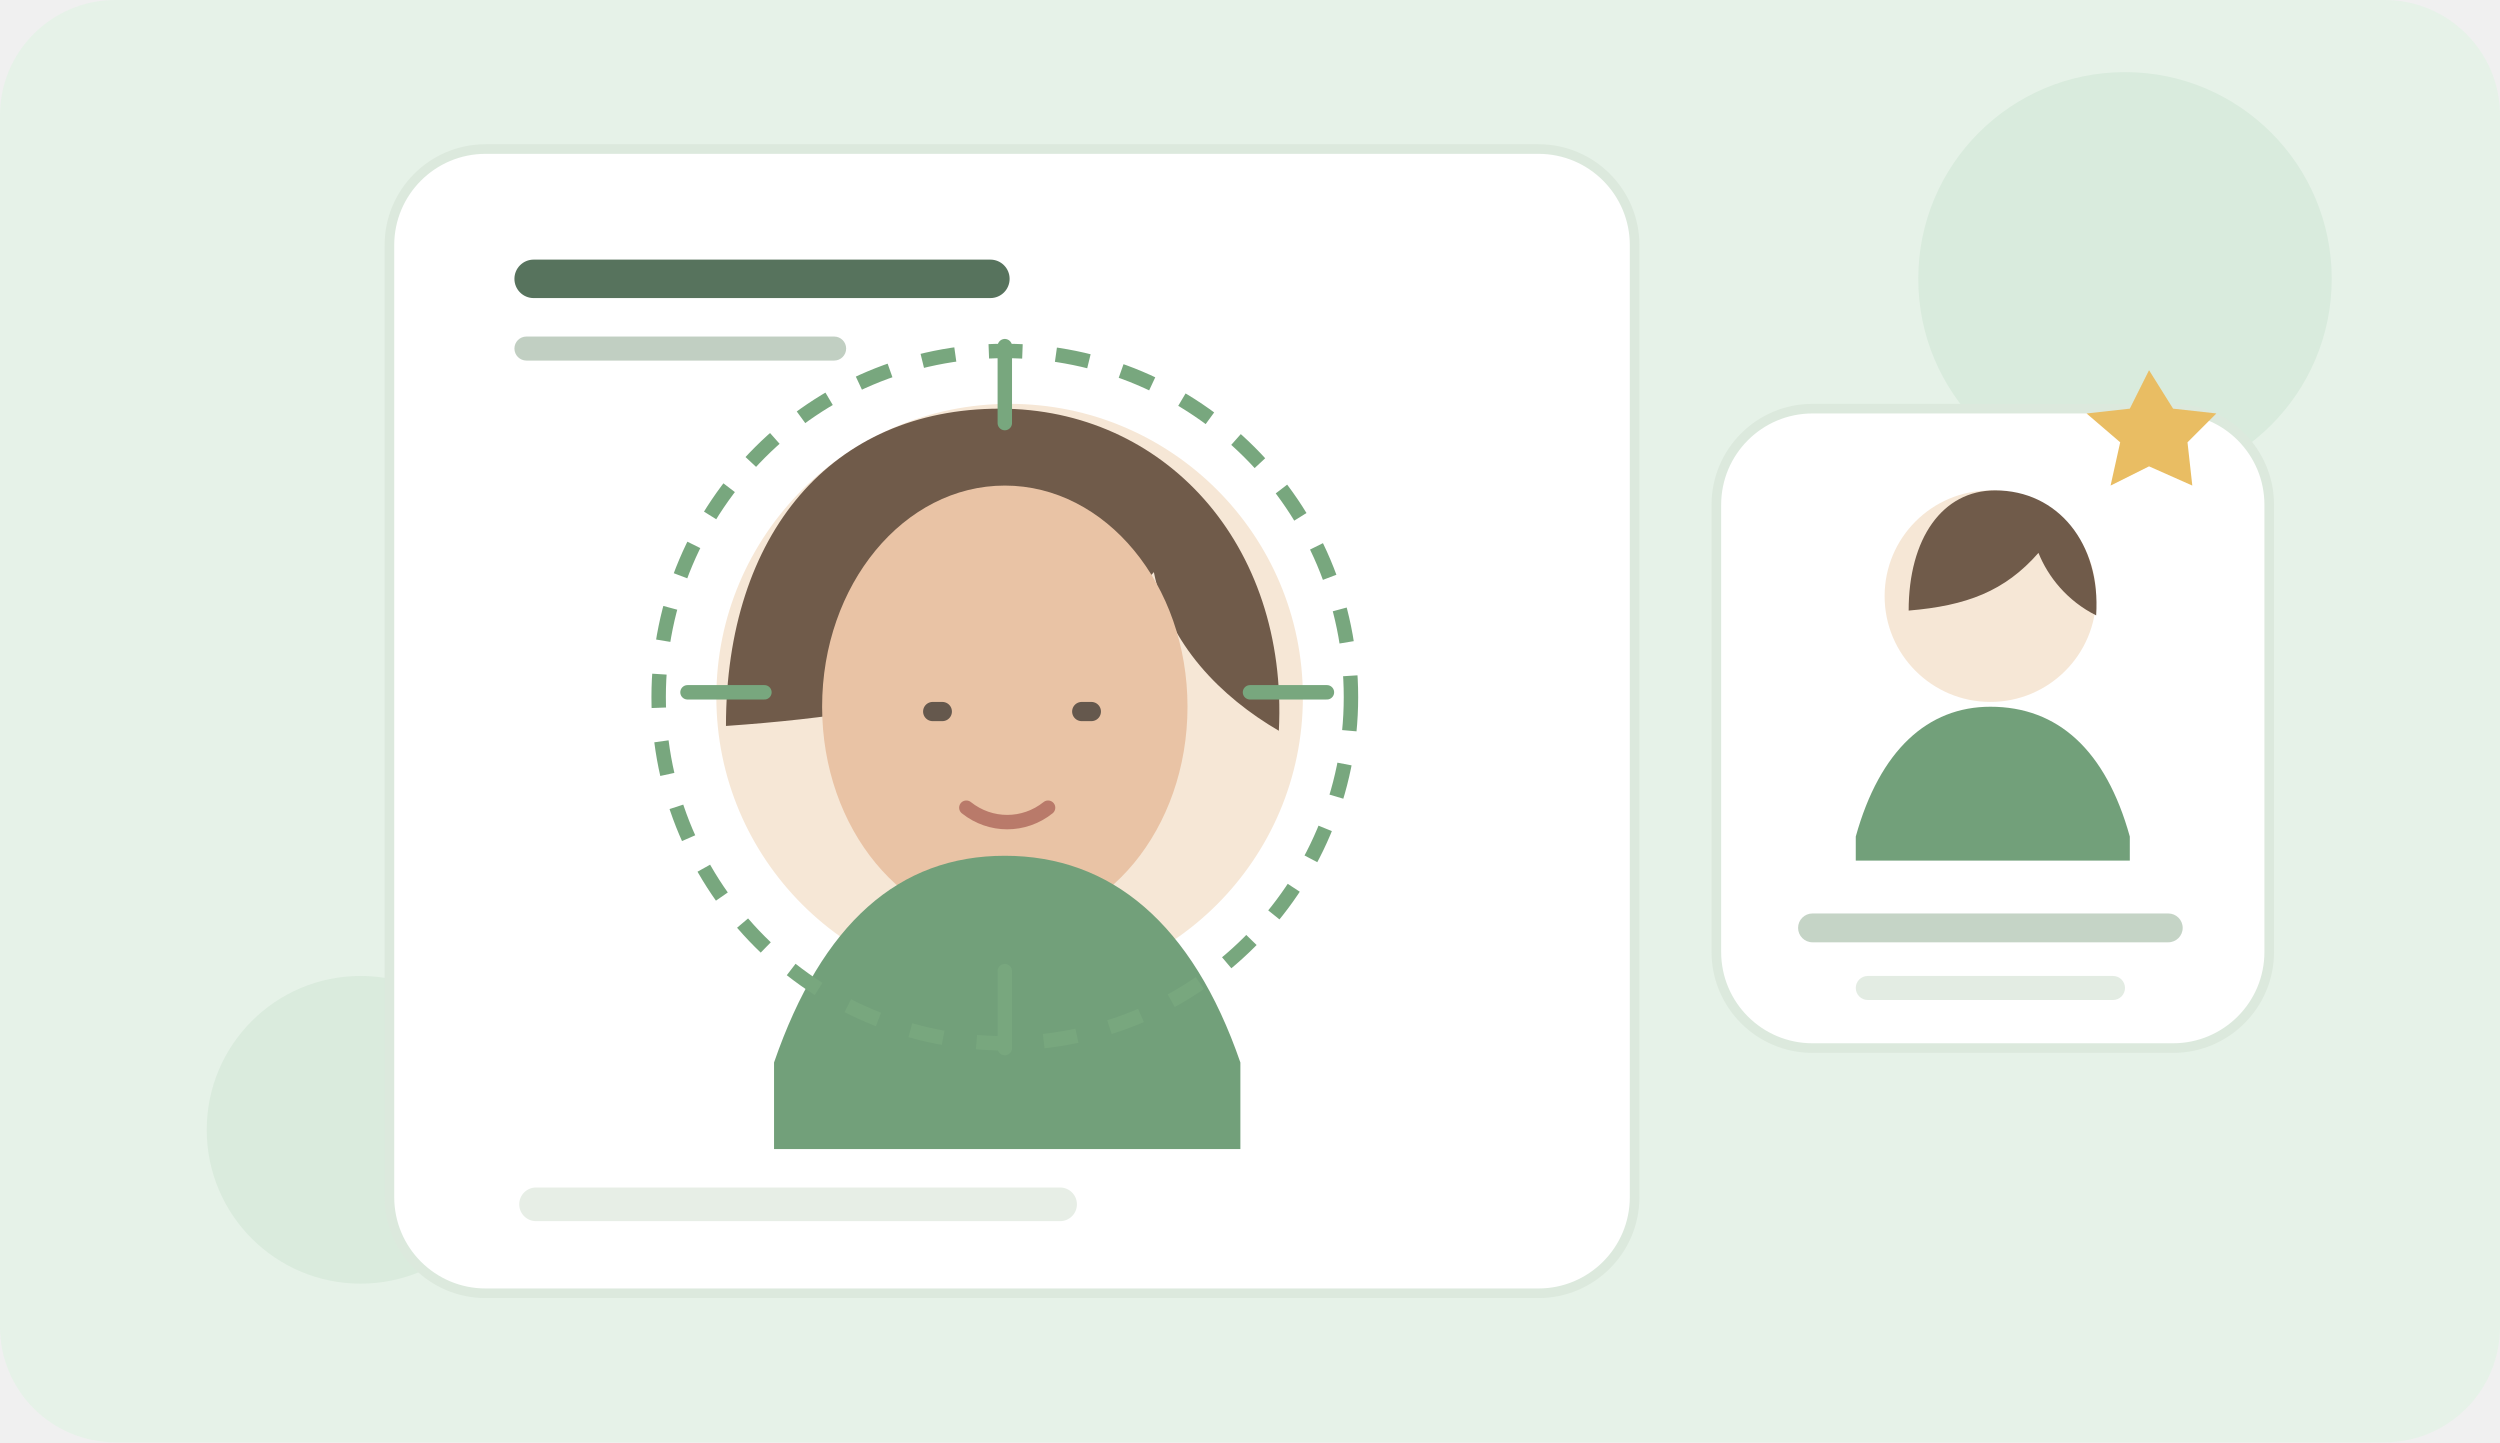
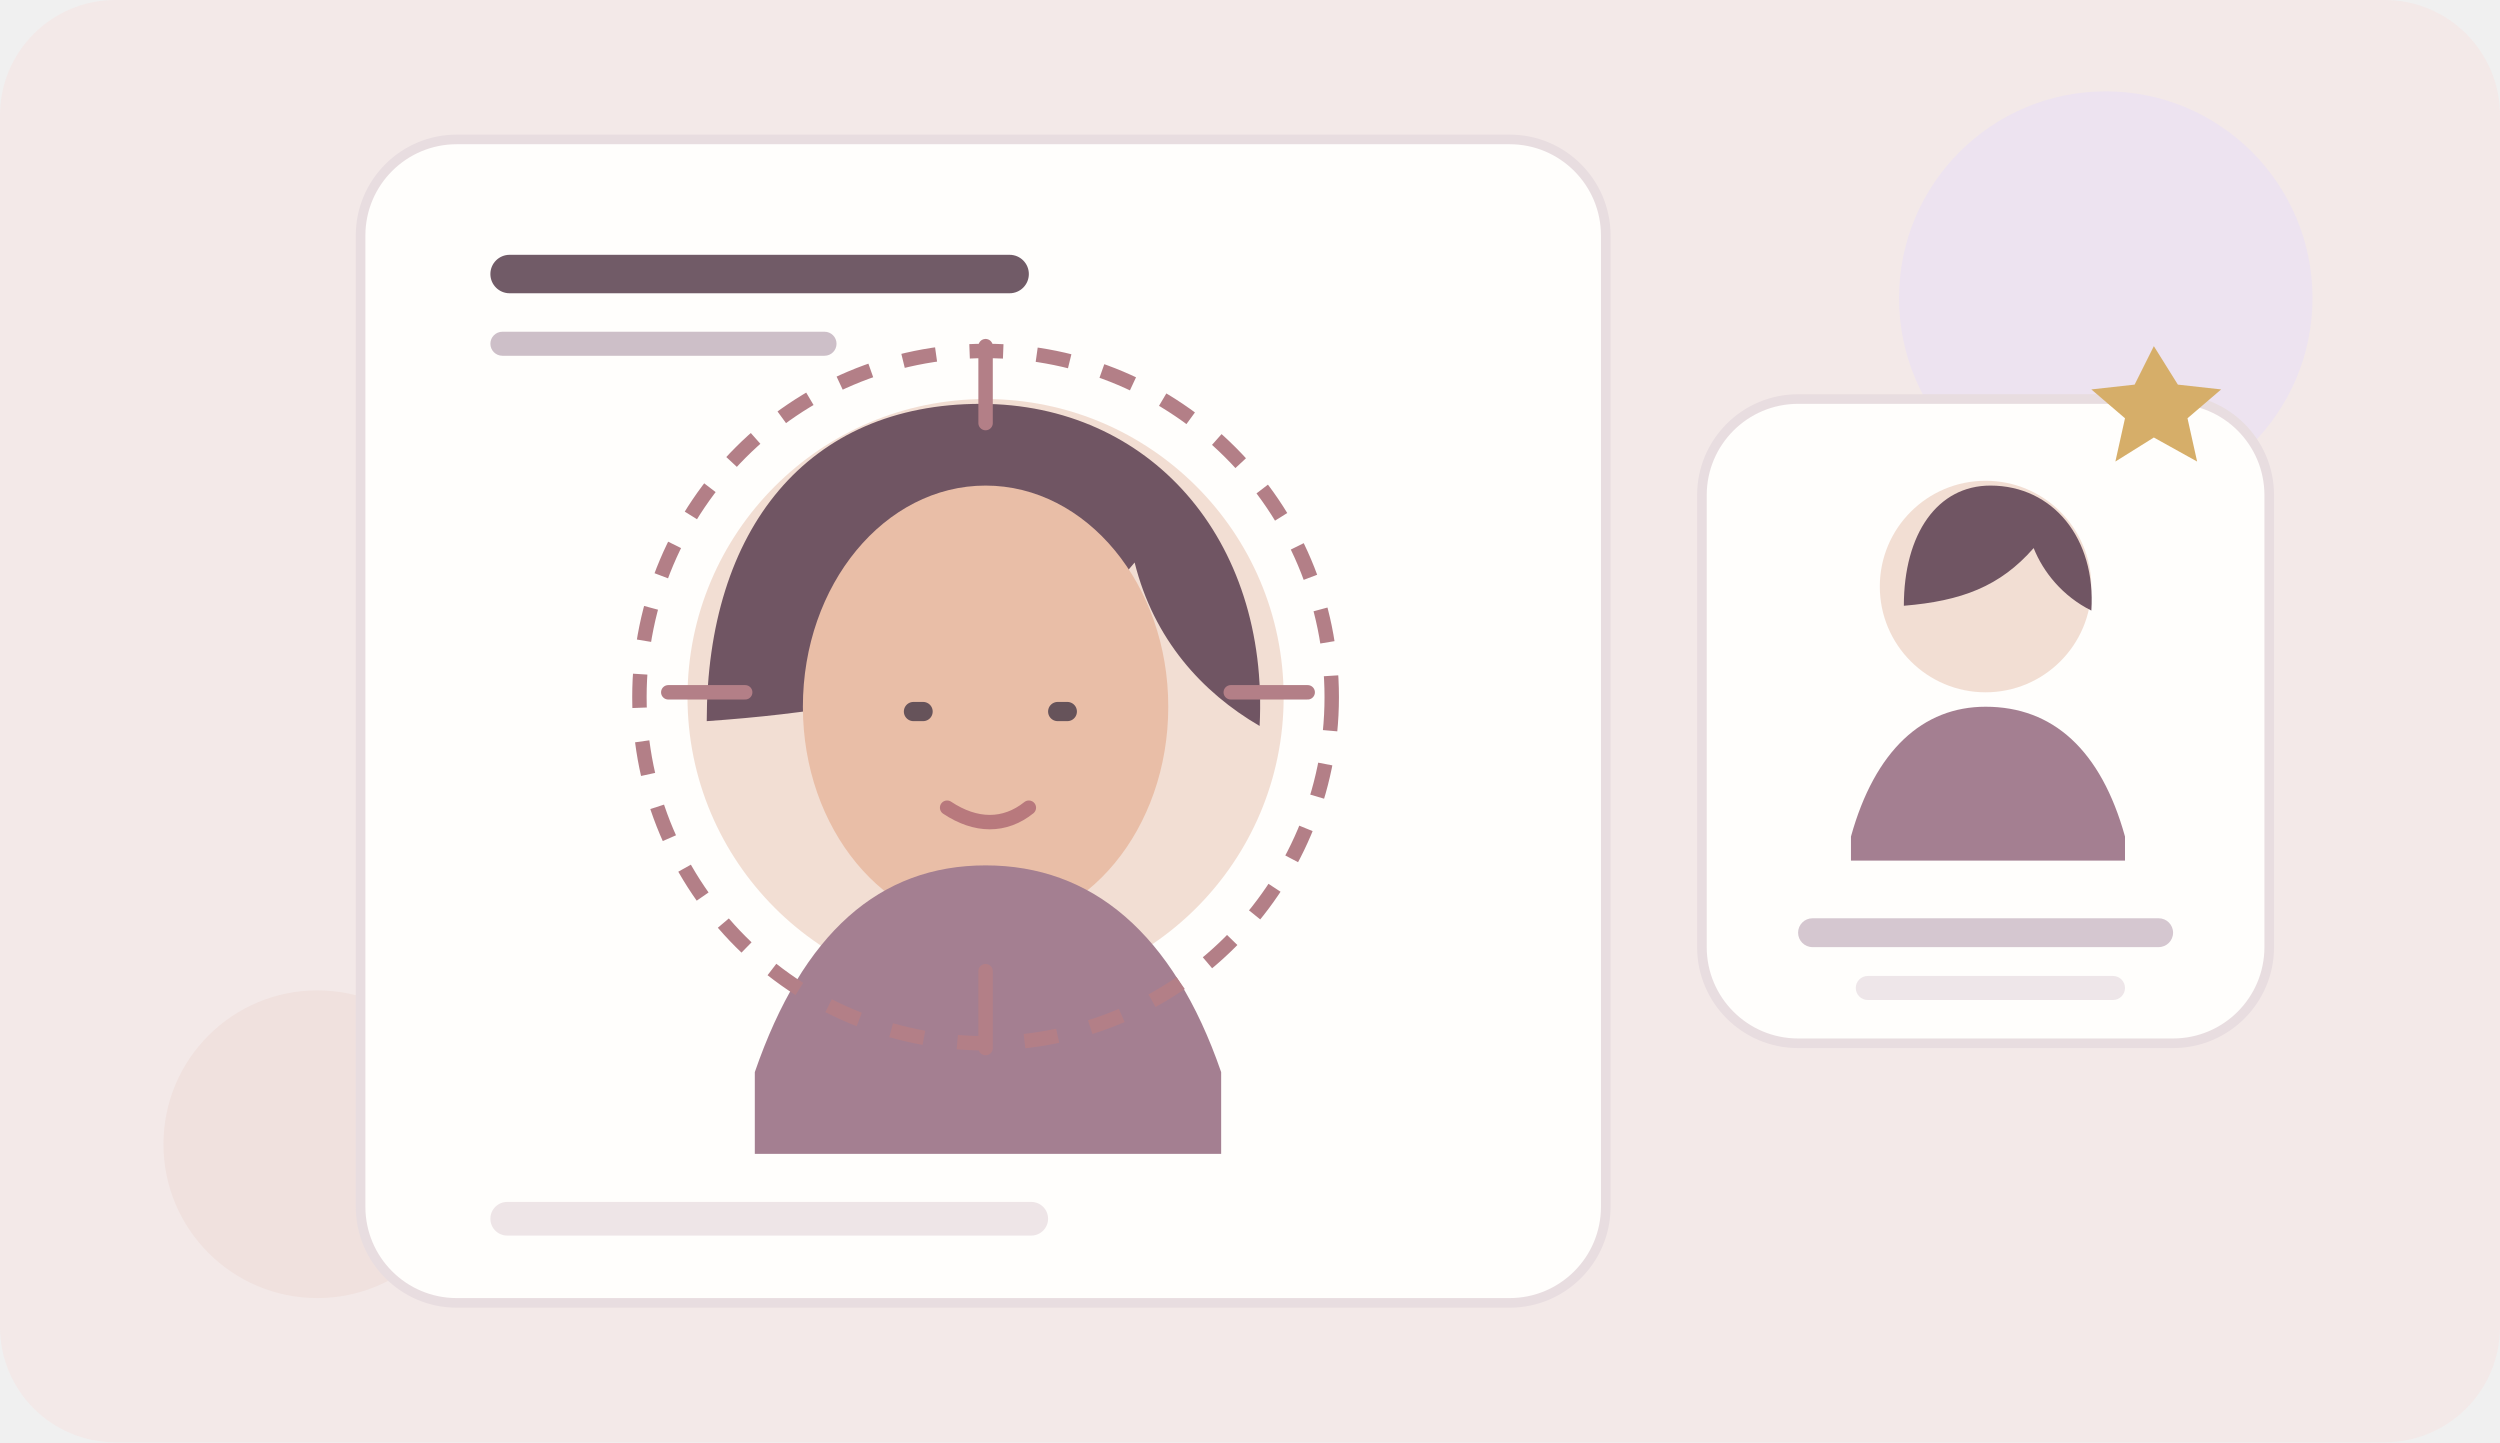
<svg xmlns="http://www.w3.org/2000/svg" width="520" height="300" viewBox="0 0 520 300" fill="none">
-   <rect width="520" height="300" rx="24" fill="#E6F2E8" />
-   <circle cx="442" cy="58" r="43" fill="#D9EBDD" />
-   <circle cx="75" cy="235" r="32" fill="#DAEBDD" />
-   <rect x="81" y="31" width="259" height="238" rx="20" fill="#fff" stroke="#DCE9DD" stroke-width="2" />
-   <rect x="107" y="54" width="103" height="8" rx="4" fill="#57735D" />
-   <rect x="107" y="70" width="69" height="5" rx="2.5" fill="#C1CFC2" />
-   <circle cx="210" cy="145" r="61" fill="#F6E7D6" />
-   <path d="M151 151c0-40 22-66 57-66 34 0 60 28 58 67-12-7-23-18-26-33-18 21-46 29-89 32Z" fill="#705B4A" />
-   <ellipse cx="209" cy="147" rx="38" ry="46" fill="#E9C3A5" />
-   <path d="M194 148h2m29 0h2" stroke="#65584D" stroke-width="4" stroke-linecap="round" />
-   <path d="M201 168c5 4 12 4 17 0" stroke="#B97A6A" stroke-width="3" stroke-linecap="round" />
-   <path d="M161 221c10-29 26-43 48-43s39 14 49 43v18h-97v-18Z" fill="#72A07A" />
-   <circle cx="209" cy="145" r="72" stroke="#78A77E" stroke-width="3" stroke-dasharray="7 7" />
-   <path d="M143 144h16m101 0h16m-67-72v16m0 114v16" stroke="#78A77E" stroke-width="3" stroke-linecap="round" />
-   <rect x="108" y="247" width="116" height="7" rx="3.5" fill="#E7EEE6" />
-   <rect x="357" y="85" width="115" height="133" rx="20" fill="#fff" stroke="#DCE9DD" stroke-width="2" />
-   <circle cx="414" cy="124" r="22" fill="#F6E7D6" />
-   <path d="M397 127c0-15 7-25 18-25 13 0 22 11 21 26-6-3-10-8-12-13-7 8-15 11-27 12Z" fill="#705B4A" />
-   <path d="M386 174c5-18 15-27 28-27 14 0 24 9 29 27v5h-57v-5Z" fill="#72A07A" />
-   <path d="m447 77 5 8 9 1-6 6 1 9-9-4-8 4 2-9-7-6 9-1 4-8Z" fill="#E9BD63" />
-   <rect x="374" y="190" width="80" height="6" rx="3" fill="#C5D4C6" />
-   <rect x="386" y="203" width="56" height="5" rx="2.5" fill="#E3ECE3" />
+   <rect width="520" height="300" rx="24" fill="#F3E9E8" />
+   <circle cx="438" cy="62" r="43" fill="#EDE3F0" />
+   <circle cx="66" cy="238" r="32" fill="#F0E1DE" />
+   <rect x="75" y="29" width="259" height="242" rx="20" fill="#FFFEFC" stroke="#E8DDE0" stroke-width="2" />
+   <rect x="102" y="53" width="112" height="8" rx="4" fill="#715B67" />
+   <rect x="102" y="69" width="72" height="5" rx="2.5" fill="#CDBFC8" />
+   <circle cx="205" cy="145" r="62" fill="#F2DED3" />
+   <path d="M147 150c0-40 21-66 57-66 35 0 60 28 58 67-12-7-22-18-26-34-17 21-46 30-89 33Z" fill="#705563" />
+   <ellipse cx="205" cy="147" rx="38" ry="46" fill="#E9BEA7" />
+   <path d="M190 148h2m28 0h2" stroke="#66535A" stroke-width="4" stroke-linecap="round" />
+   <path d="M197 168c6 4 12 4 17 0" stroke="#B8797D" stroke-width="3" stroke-linecap="round" />
+   <path d="M157 223c10-29 26-43 48-43s39 14 49 43v17h-97v-17Z" fill="#A47F91" />
+   <circle cx="205" cy="145" r="72" stroke="#B37F87" stroke-width="3" stroke-dasharray="7 7" />
+   <path d="M139 144h16m101 0h16m-67-72v16m0 114v16" stroke="#B37F87" stroke-width="3" stroke-linecap="round" />
+   <rect x="102" y="250" width="116" height="7" rx="3.5" fill="#EEE5E7" />
+   <rect x="354" y="83" width="118" height="134" rx="20" fill="#FFFEFC" stroke="#E8DDE0" stroke-width="2" />
+   <circle cx="413" cy="122" r="22" fill="#F2DED3" />
+   <path d="M396 126c0-15 7-25 18-25 13 0 22 11 21 26-6-3-10-8-12-13-7 8-15 11-27 12Z" fill="#705563" />
+   <path d="M385 174c5-18 15-27 28-27 14 0 24 9 29 27v5h-57v-5Z" fill="#A47F91" />
+   <path d="m448 72 5 8 9 1-7 6 2 9-9-5-8 5 2-9-7-6 9-1 4-8Z" fill="#D6AE69" />
+   <rect x="374" y="191" width="78" height="6" rx="3" fill="#D5C7D0" />
+   <rect x="386" y="203" width="56" height="5" rx="2.5" fill="#EEE6E9" />
</svg>
